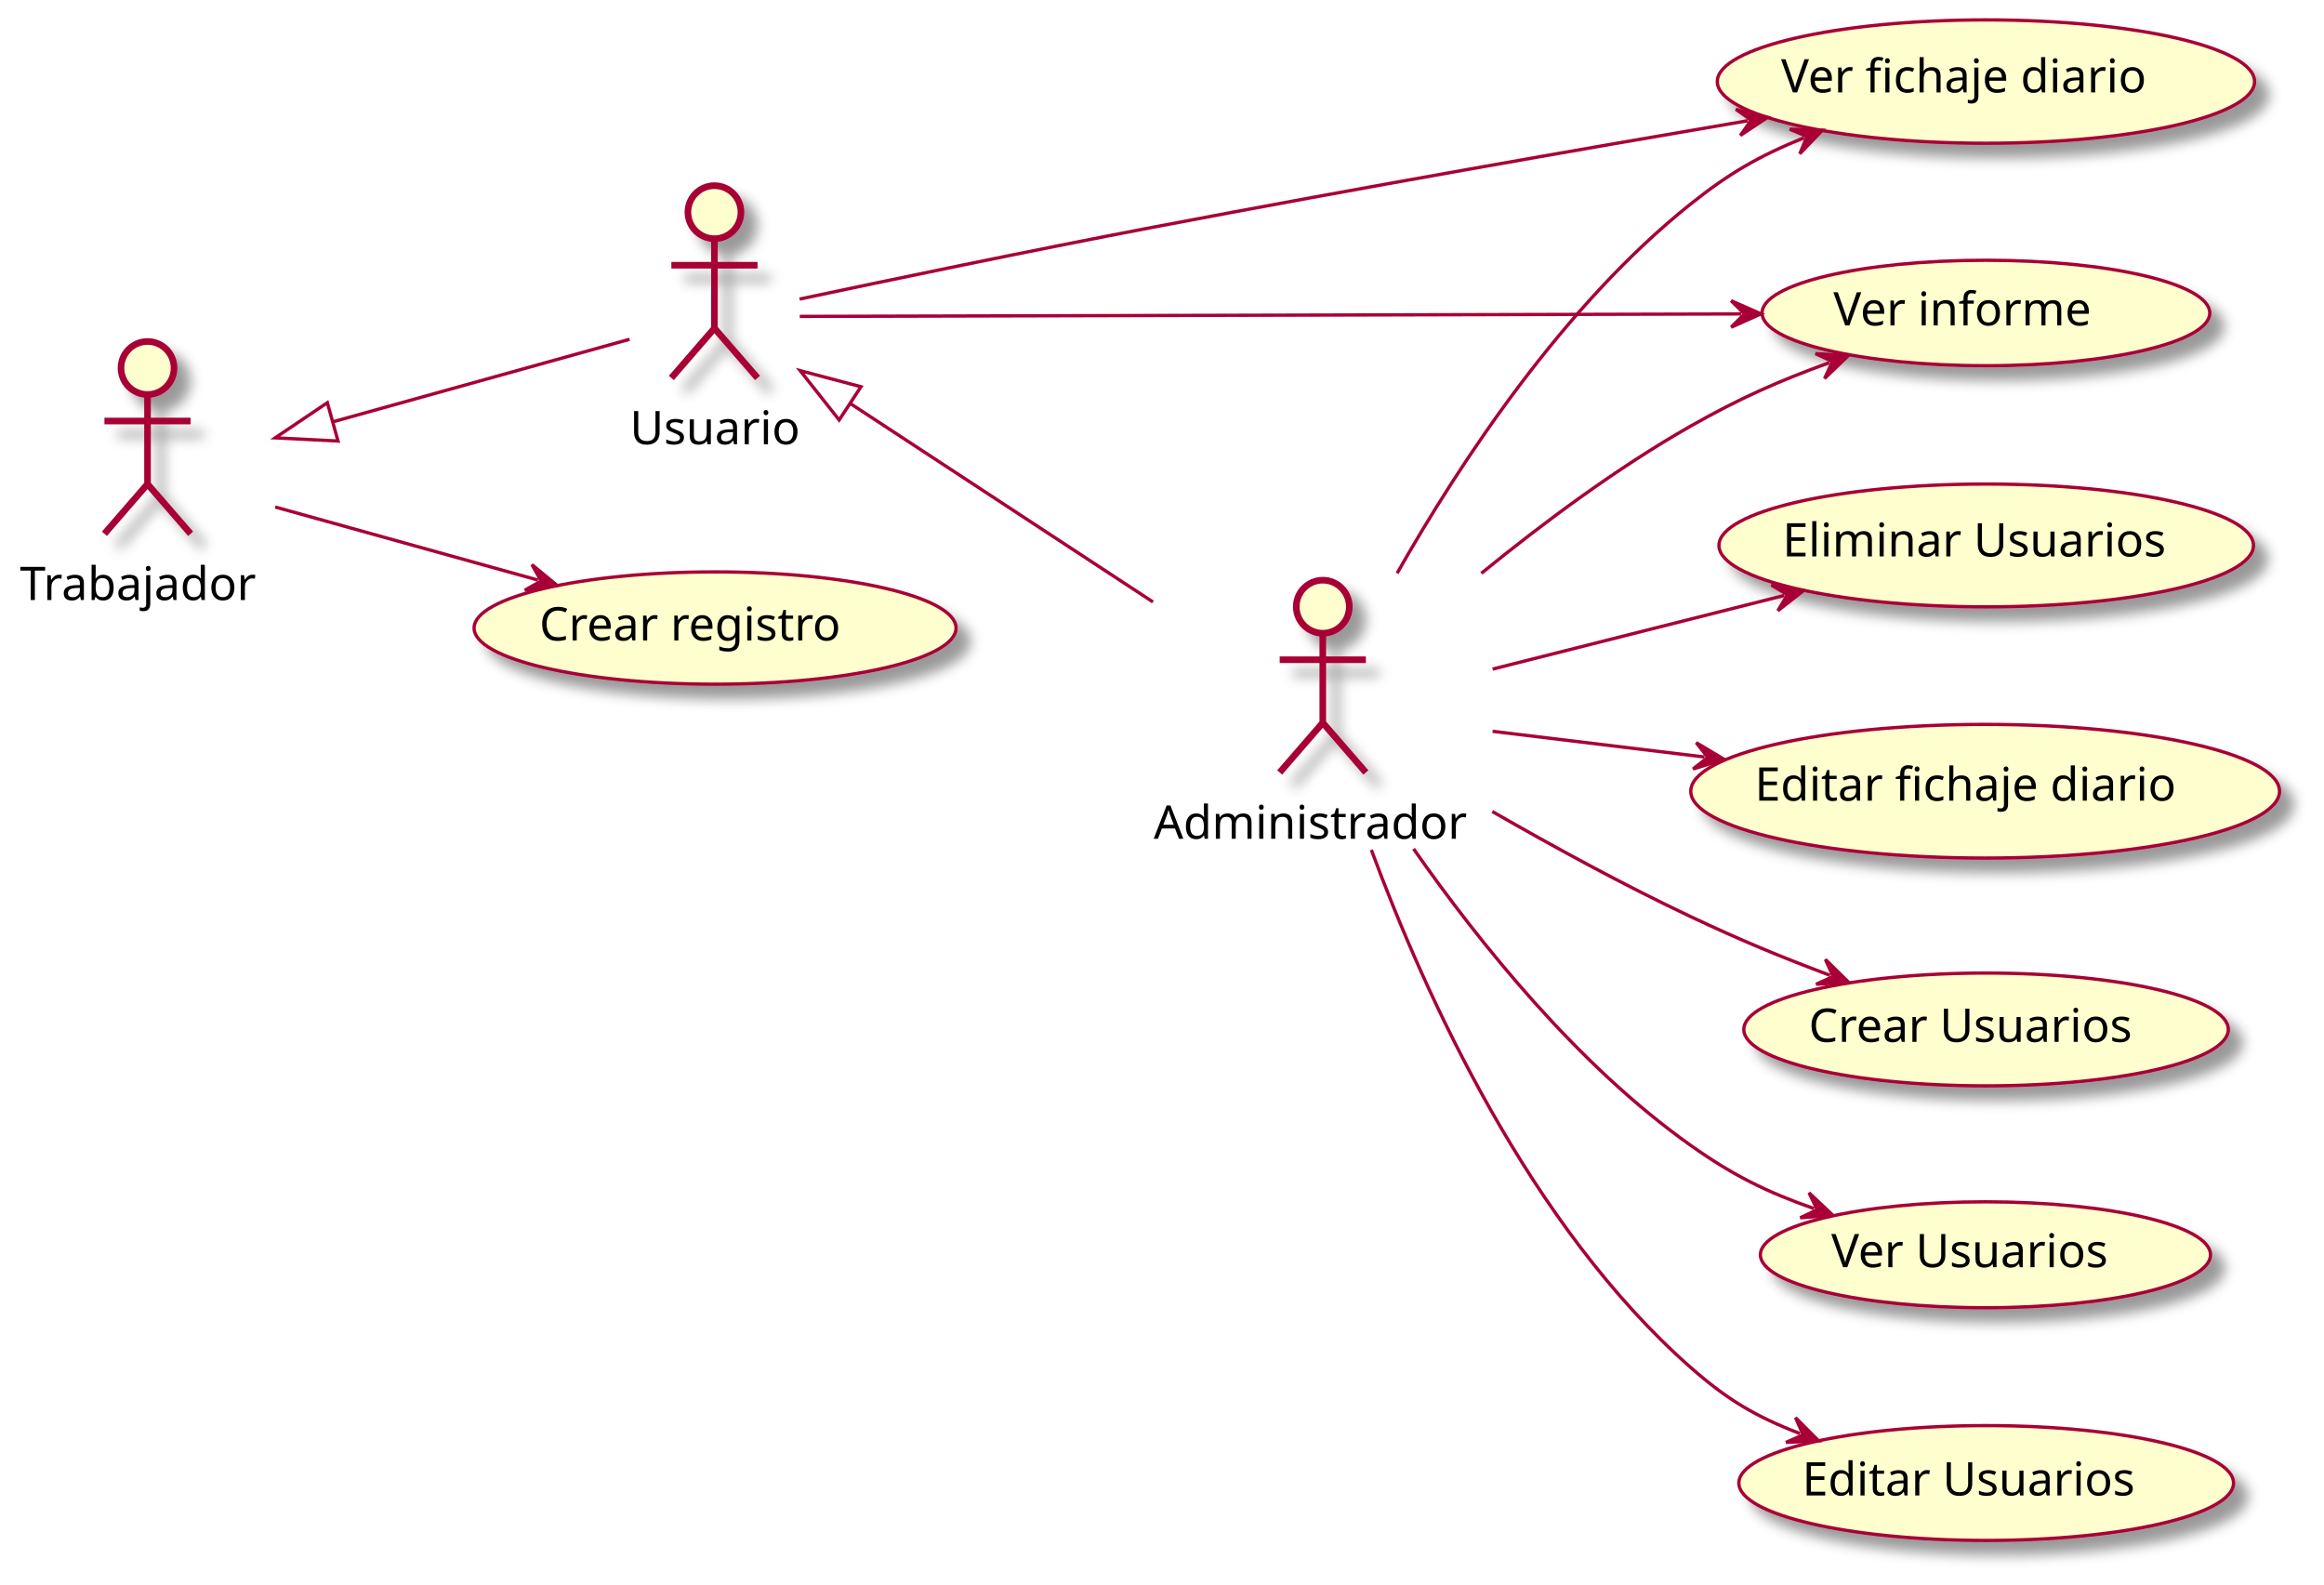
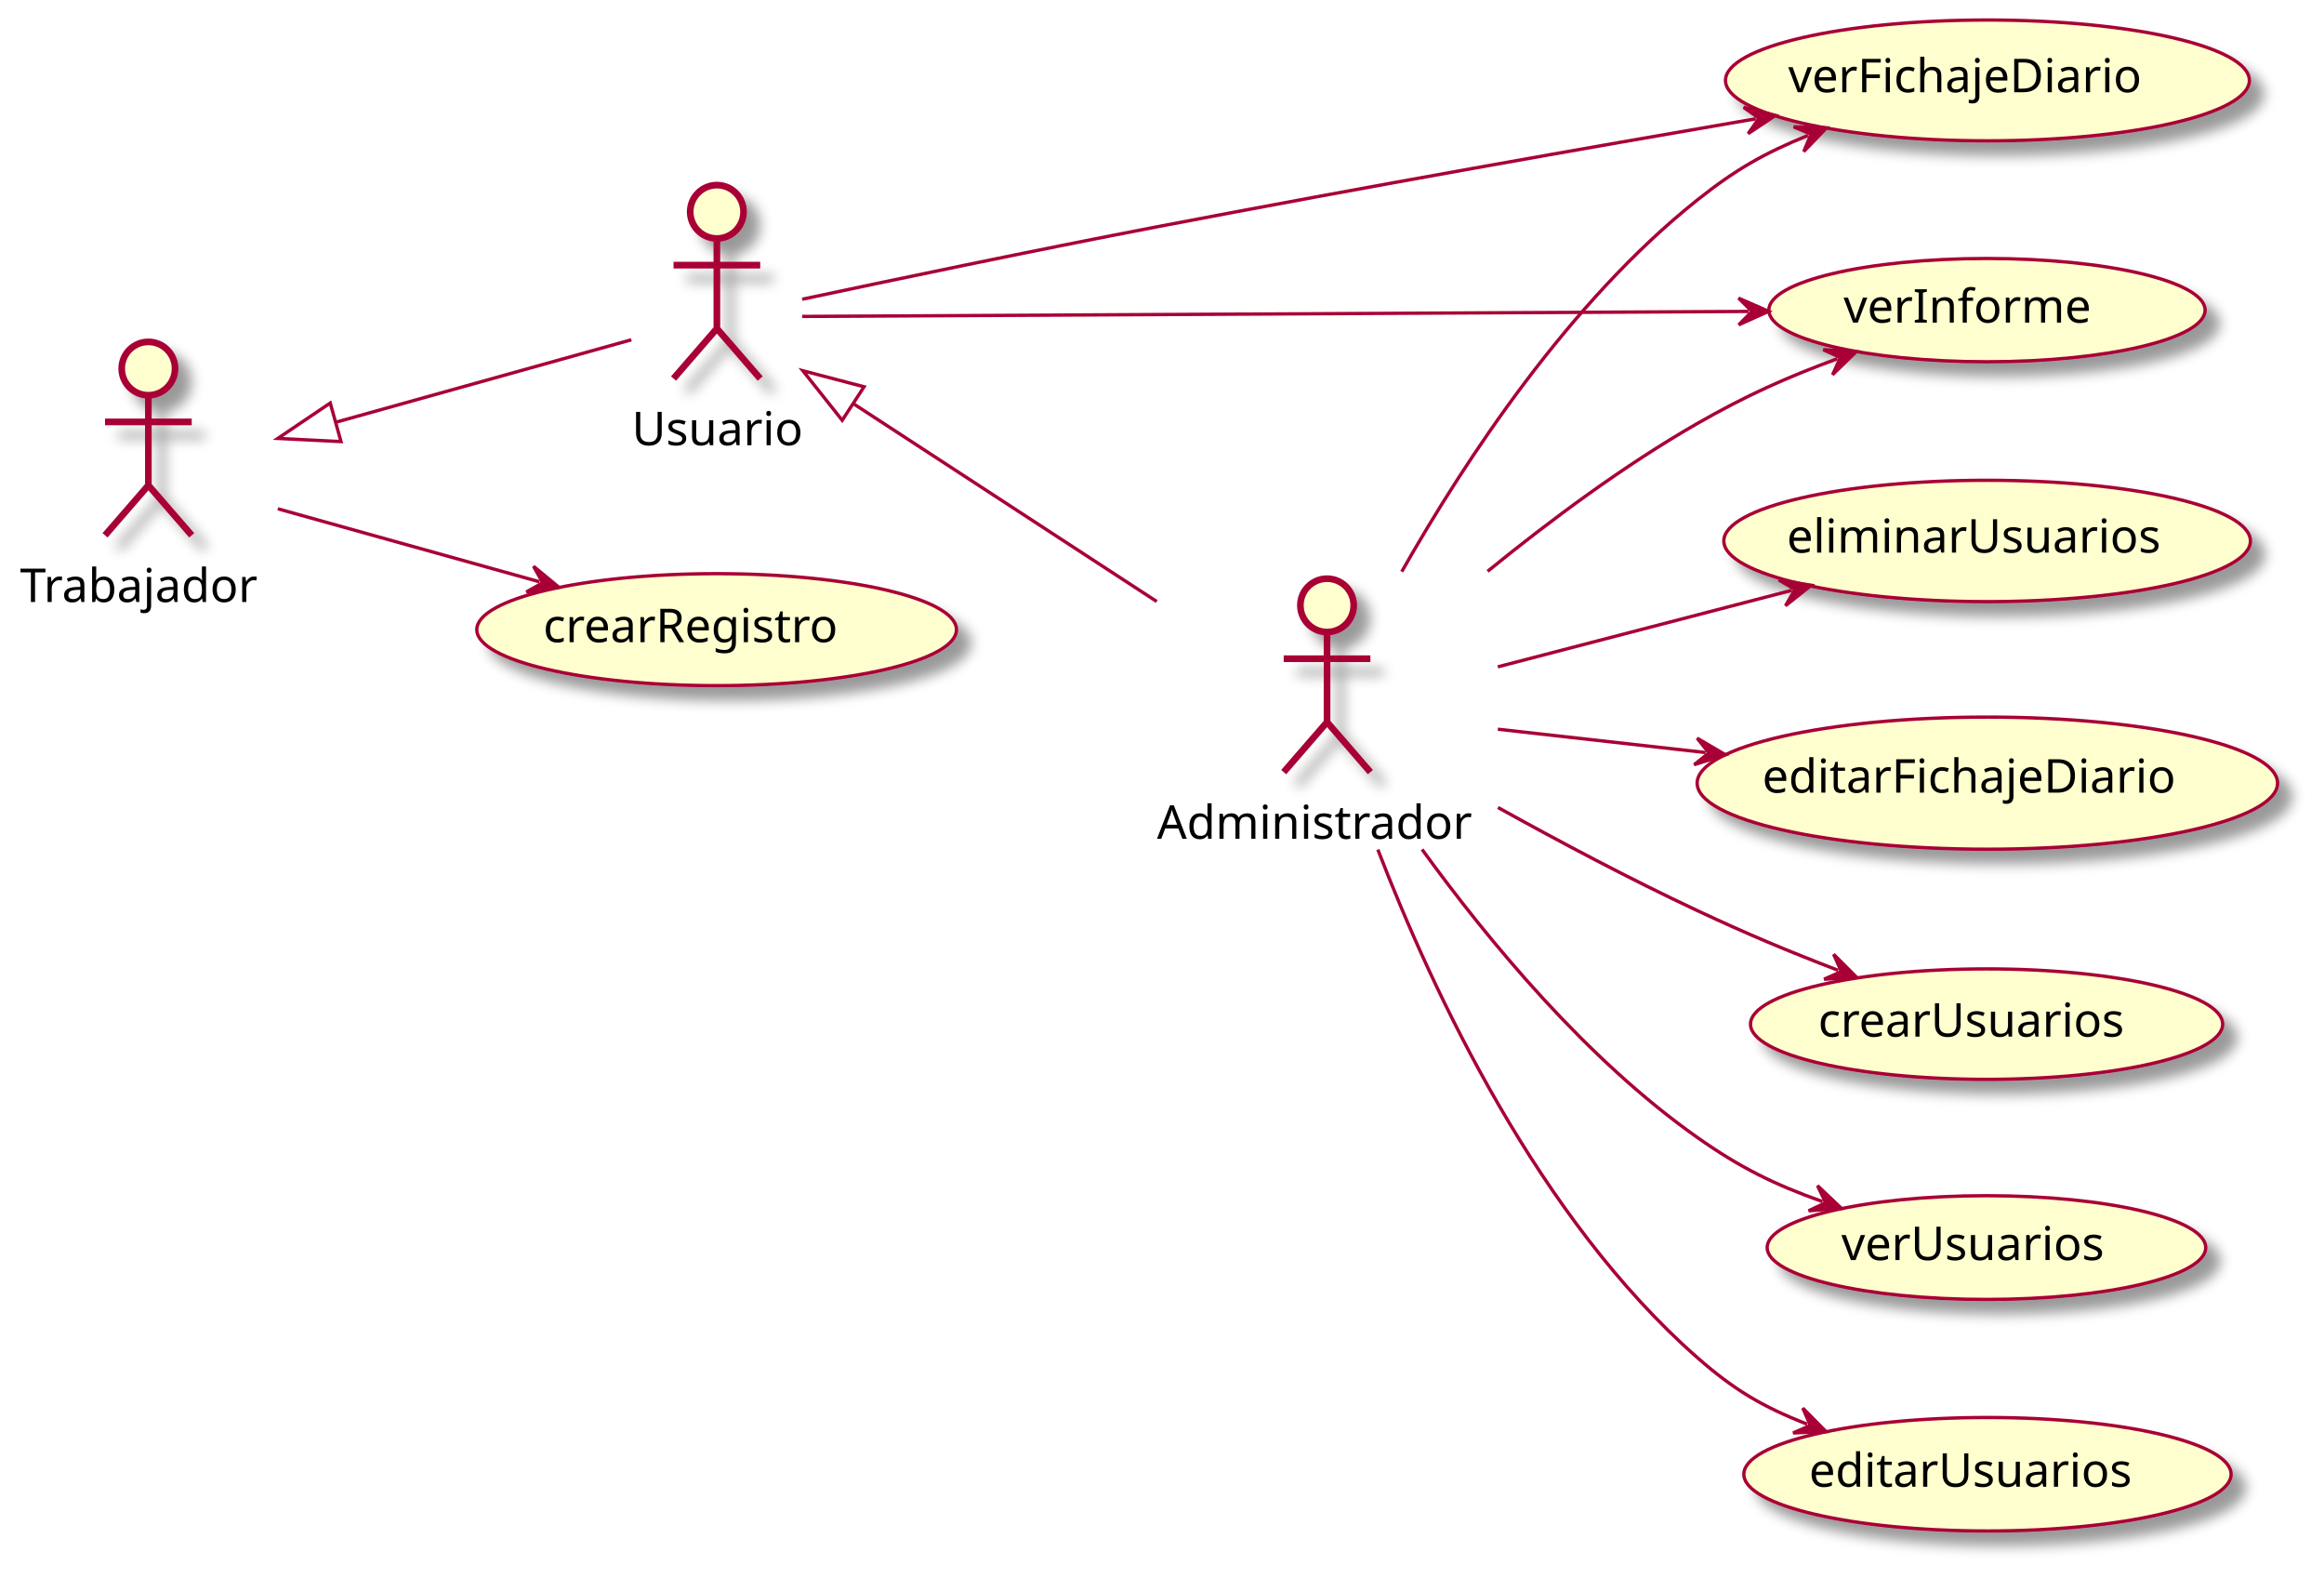
- <svg xmlns="http://www.w3.org/2000/svg" contentStyleType="text/css" height="478px" preserveAspectRatio="none" style="width:701px;height:478px;background:#FFFFFF;" version="1.1" viewBox="0 0 701 478" width="701px" zoomAndPan="magnify">
+ <svg xmlns="http://www.w3.org/2000/svg" contentStyleType="text/css" height="473px" preserveAspectRatio="none" style="width:697px;height:473px;background:#FFFFFF;" version="1.1" viewBox="0 0 697 473" width="697px" zoomAndPan="magnify">
  <defs>
-     <filter height="300%" id="fu84bj4c046wg" width="300%" x="-1" y="-1">
+     <filter height="300%" id="f1713cwzs7l3n6" width="300%" x="-1" y="-1">
      <feGaussianBlur result="blurOut" stdDeviation="2.0" />
      <feColorMatrix in="blurOut" result="blurOut2" type="matrix" values="0 0 0 0 0 0 0 0 0 0 0 0 0 0 0 0 0 0 .4 0" />
      <feOffset dx="4.0" dy="4.0" in="blurOut2" result="blurOut3" />
      <feBlend in="SourceGraphic" in2="blurOut3" mode="normal" />
    </filter>
  </defs>
  <g>
    <g id="elem_Usuario">
-       <ellipse cx="215.5" cy="64" fill="#FEFECE" filter="url(#fu84bj4c046wg)" rx="8" ry="8" style="stroke:#A80036;stroke-width:2.0;" />
-       <path d="M215.5,72 L215.5,99 M202.5,80 L228.5,80 M215.5,99 L202.5,114 M215.5,99 L228.5,114 " fill="none" filter="url(#fu84bj4c046wg)" style="stroke:#A80036;stroke-width:2.0;" />
-       <text fill="#000000" font-family="sans-serif" font-size="14" lengthAdjust="spacing" textLength="51" x="190" y="133.995">Usuario</text>
+       <ellipse cx="215" cy="63.5" fill="#FEFECE" filter="url(#f1713cwzs7l3n6)" rx="8" ry="8" style="stroke:#A80036;stroke-width:2.0;" />
+       <path d="M215,71.5 L215,98.5 M202,79.5 L228,79.5 M215,98.5 L202,113.5 M215,98.5 L228,113.5 " fill="none" filter="url(#f1713cwzs7l3n6)" style="stroke:#A80036;stroke-width:2.0;" />
+       <text fill="#000000" font-family="sans-serif" font-size="14" lengthAdjust="spacing" textLength="51" x="189.5" y="133.495">Usuario</text>
    </g>
    <g id="elem_Trabajador">
-       <ellipse cx="44.5" cy="111" fill="#FEFECE" filter="url(#fu84bj4c046wg)" rx="8" ry="8" style="stroke:#A80036;stroke-width:2.0;" />
-       <path d="M44.5,119 L44.5,146 M31.5,127 L57.5,127 M44.5,146 L31.5,161 M44.5,146 L57.5,161 " fill="none" filter="url(#fu84bj4c046wg)" style="stroke:#A80036;stroke-width:2.0;" />
-       <text fill="#000000" font-family="sans-serif" font-size="14" lengthAdjust="spacing" textLength="77" x="6" y="180.995">Trabajador</text>
+       <ellipse cx="44.5" cy="110.5" fill="#FEFECE" filter="url(#f1713cwzs7l3n6)" rx="8" ry="8" style="stroke:#A80036;stroke-width:2.0;" />
+       <path d="M44.5,118.5 L44.5,145.5 M31.5,126.5 L57.5,126.5 M44.5,145.5 L31.5,160.5 M44.5,145.5 L57.5,160.5 " fill="none" filter="url(#f1713cwzs7l3n6)" style="stroke:#A80036;stroke-width:2.0;" />
+       <text fill="#000000" font-family="sans-serif" font-size="14" lengthAdjust="spacing" textLength="77" x="6" y="180.495">Trabajador</text>
    </g>
    <g id="elem_Administrador">
-       <ellipse cx="399" cy="183" fill="#FEFECE" filter="url(#fu84bj4c046wg)" rx="8" ry="8" style="stroke:#A80036;stroke-width:2.0;" />
-       <path d="M399,191 L399,218 M386,199 L412,199 M399,218 L386,233 M399,218 L412,233 " fill="none" filter="url(#fu84bj4c046wg)" style="stroke:#A80036;stroke-width:2.0;" />
-       <text fill="#000000" font-family="sans-serif" font-size="14" lengthAdjust="spacing" textLength="102" x="348" y="252.995">Administrador</text>
+       <ellipse cx="398" cy="181.5" fill="#FEFECE" filter="url(#f1713cwzs7l3n6)" rx="8" ry="8" style="stroke:#A80036;stroke-width:2.0;" />
+       <path d="M398,189.5 L398,216.5 M385,197.5 L411,197.5 M398,216.5 L385,231.5 M398,216.5 L411,231.5 " fill="none" filter="url(#f1713cwzs7l3n6)" style="stroke:#A80036;stroke-width:2.0;" />
+       <text fill="#000000" font-family="sans-serif" font-size="14" lengthAdjust="spacing" textLength="102" x="347" y="251.495">Administrador</text>
    </g>
-     <g id="elem_Crear registro">
-       <ellipse cx="215.687" cy="189.437" fill="#FEFECE" filter="url(#fu84bj4c046wg)" rx="72.687" ry="16.937" style="stroke:#A80036;stroke-width:1.0;" />
-       <text fill="#000000" font-family="sans-serif" font-size="14" lengthAdjust="spacing" textLength="100" x="162.687" y="193.185">Crear registro</text>
+     <g id="elem_crearRegistro">
+       <ellipse cx="214.929" cy="188.786" fill="#FEFECE" filter="url(#f1713cwzs7l3n6)" rx="71.929" ry="16.786" style="stroke:#A80036;stroke-width:1.0;" />
+       <text fill="#000000" font-family="sans-serif" font-size="14" lengthAdjust="spacing" textLength="98" x="162.929" y="192.533">crearRegistro</text>
    </g>
-     <g id="elem_Ver fichaje diario">
-       <ellipse cx="599.027" cy="24.605" fill="#FEFECE" filter="url(#fu84bj4c046wg)" rx="81.027" ry="18.605" style="stroke:#A80036;stroke-width:1.0;" />
-       <text fill="#000000" font-family="sans-serif" font-size="14" lengthAdjust="spacing" textLength="121" x="537.241" y="27.872">Ver fichaje diario</text>
+     <g id="elem_verFichajeDiario">
+       <ellipse cx="596.059" cy="24.112" fill="#FEFECE" filter="url(#f1713cwzs7l3n6)" rx="78.559" ry="18.112" style="stroke:#A80036;stroke-width:1.0;" />
+       <text fill="#000000" font-family="sans-serif" font-size="14" lengthAdjust="spacing" textLength="115" x="536.333" y="27.652">verFichajeDiario</text>
    </g>
-     <g id="elem_Ver informe">
-       <ellipse cx="599.023" cy="94.405" fill="#FEFECE" filter="url(#fu84bj4c046wg)" rx="67.523" ry="15.905" style="stroke:#A80036;stroke-width:1.0;" />
-       <text fill="#000000" font-family="sans-serif" font-size="14" lengthAdjust="spacing" textLength="86" x="553.023" y="98.152">Ver informe</text>
+     <g id="elem_verInforme">
+       <ellipse cx="595.92" cy="92.984" fill="#FEFECE" filter="url(#f1713cwzs7l3n6)" rx="65.42" ry="15.484" style="stroke:#A80036;stroke-width:1.0;" />
+       <text fill="#000000" font-family="sans-serif" font-size="14" lengthAdjust="spacing" textLength="80" x="552.92" y="96.732">verInforme</text>
    </g>
-     <g id="elem_Editar fichaje diario">
-       <ellipse cx="598.792" cy="238.658" fill="#FEFECE" filter="url(#fu84bj4c046wg)" rx="88.791" ry="20.158" style="stroke:#A80036;stroke-width:1.0;" />
-       <text fill="#000000" font-family="sans-serif" font-size="14" lengthAdjust="spacing" textLength="139" x="529.292" y="241.505">Editar fichaje diario</text>
+     <g id="elem_editarFichajeDiario">
+       <ellipse cx="596.037" cy="234.807" fill="#FEFECE" filter="url(#f1713cwzs7l3n6)" rx="87.037" ry="19.807" style="stroke:#A80036;stroke-width:1.0;" />
+       <text fill="#000000" font-family="sans-serif" font-size="14" lengthAdjust="spacing" textLength="135" x="528.537" y="237.654">editarFichajeDiario</text>
    </g>
-     <g id="elem_Crear Usuarios">
-       <ellipse cx="599.068" cy="310.514" fill="#FEFECE" filter="url(#fu84bj4c046wg)" rx="73.068" ry="17.014" style="stroke:#A80036;stroke-width:1.0;" />
-       <text fill="#000000" font-family="sans-serif" font-size="14" lengthAdjust="spacing" textLength="101" x="545.568" y="314.261">Crear Usuarios</text>
+     <g id="elem_crearUsuarios">
+       <ellipse cx="595.805" cy="307.061" fill="#FEFECE" filter="url(#f1713cwzs7l3n6)" rx="70.805" ry="16.561" style="stroke:#A80036;stroke-width:1.0;" />
+       <text fill="#000000" font-family="sans-serif" font-size="14" lengthAdjust="spacing" textLength="95" x="545.305" y="310.808">crearUsuarios</text>
    </g>
-     <g id="elem_Ver Usuarios">
-       <ellipse cx="598.881" cy="378.476" fill="#FEFECE" filter="url(#fu84bj4c046wg)" rx="67.881" ry="15.976" style="stroke:#A80036;stroke-width:1.0;" />
-       <text fill="#000000" font-family="sans-serif" font-size="14" lengthAdjust="spacing" textLength="87" x="552.381" y="382.224">Ver Usuarios</text>
+     <g id="elem_verUsuarios">
+       <ellipse cx="595.765" cy="374.053" fill="#FEFECE" filter="url(#f1713cwzs7l3n6)" rx="65.766" ry="15.553" style="stroke:#A80036;stroke-width:1.0;" />
+       <text fill="#000000" font-family="sans-serif" font-size="14" lengthAdjust="spacing" textLength="81" x="552.265" y="377.801">verUsuarios</text>
    </g>
-     <g id="elem_Editar Usuarios">
-       <ellipse cx="599.107" cy="447.321" fill="#FEFECE" filter="url(#fu84bj4c046wg)" rx="74.607" ry="17.321" style="stroke:#A80036;stroke-width:1.0;" />
-       <text fill="#000000" font-family="sans-serif" font-size="14" lengthAdjust="spacing" textLength="105" x="543.607" y="451.069">Editar Usuarios</text>
+     <g id="elem_editarUsuarios">
+       <ellipse cx="596.068" cy="442.014" fill="#FEFECE" filter="url(#f1713cwzs7l3n6)" rx="73.068" ry="17.014" style="stroke:#A80036;stroke-width:1.0;" />
+       <text fill="#000000" font-family="sans-serif" font-size="14" lengthAdjust="spacing" textLength="101" x="542.568" y="445.761">editarUsuarios</text>
    </g>
-     <g id="elem_Eliminar Usuarios">
-       <ellipse cx="599.111" cy="164.522" fill="#FEFECE" filter="url(#fu84bj4c046wg)" rx="80.611" ry="18.522" style="stroke:#A80036;stroke-width:1.0;" />
-       <text fill="#000000" font-family="sans-serif" font-size="14" lengthAdjust="spacing" textLength="120" x="537.673" y="167.835">Eliminar Usuarios</text>
+     <g id="elem_eliminarUsuarios">
+       <ellipse cx="595.965" cy="162.193" fill="#FEFECE" filter="url(#f1713cwzs7l3n6)" rx="78.965" ry="18.193" style="stroke:#A80036;stroke-width:1.0;" />
+       <text fill="#000000" font-family="sans-serif" font-size="14" lengthAdjust="spacing" textLength="116" x="535.9" y="165.689">eliminarUsuarios</text>
    </g>
    <g id="link_Trabajador_Usuario">
-       <path d="M100.348,127.246 C132.925,118.186 161.823,110.15 189.901,102.341 " fill="none" id="Trabajador-backto-Usuario" style="stroke:#A80036;stroke-width:1.0;" />
-       <polygon fill="none" points="83.007,132.069,101.956,133.027,98.741,121.465,83.007,132.069" style="stroke:#A80036;stroke-width:1.0;" />
+       <path d="M100.653,126.616 C133.061,117.577 161.462,109.655 189.348,101.876 " fill="none" id="Trabajador-backto-Usuario" style="stroke:#A80036;stroke-width:1.0;" />
+       <polygon fill="none" points="83.315,131.452,102.265,132.396,99.041,120.837,83.315,131.452" style="stroke:#A80036;stroke-width:1.0;" />
    </g>
    <g id="link_Usuario_Administrador">
-       <path d="M256.409,121.666 C283.691,139.553 313.156,158.873 347.774,181.57 " fill="none" id="Usuario-backto-Administrador" style="stroke:#A80036;stroke-width:1.0;" />
-       <polygon fill="none" points="241.356,111.797,253.119,126.684,259.699,116.649,241.356,111.797" style="stroke:#A80036;stroke-width:1.0;" />
+       <path d="M255.867,120.99 C283.072,138.727 312.39,157.84 346.913,180.346 " fill="none" id="Usuario-backto-Administrador" style="stroke:#A80036;stroke-width:1.0;" />
+       <polygon fill="none" points="240.788,111.16,252.59,126.017,259.143,115.964,240.788,111.16" style="stroke:#A80036;stroke-width:1.0;" />
    </g>
-     <g id="link_Trabajador_Crear registro">
-       <path d="M83.007,152.931 C108.095,159.908 135.507,167.531 162.267,174.973 " fill="none" id="Trabajador-to-Crear registro" style="stroke:#A80036;stroke-width:1.0;" />
-       <polygon fill="#A80036" points="168.048,176.581,160.449,170.316,163.231,175.241,158.305,178.023,168.048,176.581" style="stroke:#A80036;stroke-width:1.0;" />
+     <g id="link_Trabajador_crearRegistro">
+       <path d="M83.315,152.548 C108.251,159.503 135.302,167.049 161.818,174.445 " fill="none" id="Trabajador-to-crearRegistro" style="stroke:#A80036;stroke-width:1.0;" />
+       <polygon fill="#A80036" points="167.597,176.057,160.003,169.786,162.781,174.714,157.853,177.492,167.597,176.057" style="stroke:#A80036;stroke-width:1.0;" />
    </g>
-     <g id="link_Usuario_Ver fichaje diario">
-       <path d="M241.18,90.215 C267.575,84.614 310.683,75.613 348,68.5 C410.771,56.534 476.723,45.017 527.244,36.403 " fill="none" id="Usuario-to-Ver fichaje diario" style="stroke:#A80036;stroke-width:1.0;" />
-       <polygon fill="#A80036" points="533.159,35.394,523.615,32.964,528.23,36.234,524.959,40.85,533.159,35.394" style="stroke:#A80036;stroke-width:1.0;" />
+     <g id="link_Usuario_verFichajeDiario">
+       <path d="M240.587,89.721 C266.882,84.124 309.827,75.127 347,68 C410.023,55.917 476.372,44.244 526.572,35.615 " fill="none" id="Usuario-to-verFichajeDiario" style="stroke:#A80036;stroke-width:1.0;" />
+       <polygon fill="#A80036" points="532.485,34.599,522.938,32.181,527.557,35.446,524.293,40.066,532.485,34.599" style="stroke:#A80036;stroke-width:1.0;" />
    </g>
-     <g id="link_Usuario_Ver informe">
-       <path d="M241.237,95.435 C299.11,95.283 438.939,94.917 525.178,94.691 " fill="none" id="Usuario-to-Ver informe" style="stroke:#A80036;stroke-width:1.0;" />
-       <polygon fill="#A80036" points="531.178,94.675,522.168,90.699,526.178,94.688,522.188,98.699,531.178,94.675" style="stroke:#A80036;stroke-width:1.0;" />
+     <g id="link_Usuario_verInforme">
+       <path d="M240.575,94.87 C298.479,94.565 439.013,93.823 524.44,93.373 " fill="none" id="Usuario-to-verInforme" style="stroke:#A80036;stroke-width:1.0;" />
+       <polygon fill="#A80036" points="530.44,93.341,521.419,89.388,525.44,93.367,521.461,97.388,530.44,93.341" style="stroke:#A80036;stroke-width:1.0;" />
    </g>
-     <g id="link_Administrador_Ver fichaje diario">
-       <path d="M421.412,172.917 C440.659,139.036 471.747,91.977 510,61.5 C521.666,52.205 530.453,47.145 544.145,41.544 " fill="none" id="Administrador-to-Ver fichaje diario" style="stroke:#A80036;stroke-width:1.0;" />
-       <polygon fill="#A80036" points="549.698,39.272,539.854,38.977,545.07,41.165,542.883,46.382,549.698,39.272" style="stroke:#A80036;stroke-width:1.0;" />
+     <g id="link_Administrador_verFichajeDiario">
+       <path d="M420.399,171.401 C439.639,137.511 470.723,90.447 509,60 C520.401,50.932 528.857,46.053 542.238,40.604 " fill="none" id="Administrador-to-verFichajeDiario" style="stroke:#A80036;stroke-width:1.0;" />
+       <polygon fill="#A80036" points="547.795,38.341,537.951,38.031,543.164,40.227,540.968,45.44,547.795,38.341" style="stroke:#A80036;stroke-width:1.0;" />
    </g>
-     <g id="link_Administrador_Editar fichaje diario">
-       <path d="M450.22,220.587 C471.415,223.156 490.631,225.486 514.139,228.335 " fill="none" id="Administrador-to-Editar fichaje diario" style="stroke:#A80036;stroke-width:1.0;" />
-       <polygon fill="#A80036" points="520.095,229.057,511.642,224.003,515.131,228.455,510.679,231.945,520.095,229.057" style="stroke:#A80036;stroke-width:1.0;" />
+     <g id="link_Administrador_editarFichajeDiario">
+       <path d="M449.22,218.637 C469.977,220.967 488.557,223.052 511.526,225.631 " fill="none" id="Administrador-to-editarFichajeDiario" style="stroke:#A80036;stroke-width:1.0;" />
+       <polygon fill="#A80036" points="517.489,226.3,508.991,221.321,512.52,225.742,508.099,229.271,517.489,226.3" style="stroke:#A80036;stroke-width:1.0;" />
    </g>
-     <g id="link_Administrador_Ver informe">
-       <path d="M446.828,172.926 C465.594,157.627 487.968,141.002 510,128.5 C524.815,120.094 536.477,114.956 551.799,109.385 " fill="none" id="Administrador-to-Ver informe" style="stroke:#A80036;stroke-width:1.0;" />
-       <polygon fill="#A80036" points="557.438,107.335,547.613,106.651,552.739,109.043,550.347,114.17,557.438,107.335" style="stroke:#A80036;stroke-width:1.0;" />
+     <g id="link_Administrador_verInforme">
+       <path d="M446.149,171.297 C464.866,156.069 487.122,139.527 509,127 C523.908,118.464 535.75,113.205 551.037,107.552 " fill="none" id="Administrador-to-verInforme" style="stroke:#A80036;stroke-width:1.0;" />
+       <polygon fill="#A80036" points="556.664,105.471,546.835,104.841,551.974,107.205,549.61,112.344,556.664,105.471" style="stroke:#A80036;stroke-width:1.0;" />
    </g>
-     <g id="link_Administrador_Crear Usuarios">
-       <path d="M450.123,244.77 C468.631,255.406 489.977,267.05 510,276.5 C525.256,283.7 536.864,288.501 552.004,294.189 " fill="none" id="Administrador-to-Crear Usuarios" style="stroke:#A80036;stroke-width:1.0;" />
-       <polygon fill="#A80036" points="557.621,296.299,550.603,289.389,552.94,294.541,547.789,296.878,557.621,296.299" style="stroke:#A80036;stroke-width:1.0;" />
+     <g id="link_Administrador_crearUsuarios">
+       <path d="M449.261,242.105 C467.783,252.379 489.102,263.683 509,273 C524.412,280.217 536.206,285.131 551.298,290.938 " fill="none" id="Administrador-to-crearUsuarios" style="stroke:#A80036;stroke-width:1.0;" />
+       <polygon fill="#A80036" points="556.898,293.093,549.935,286.128,552.231,291.298,547.062,293.594,556.898,293.093" style="stroke:#A80036;stroke-width:1.0;" />
    </g>
-     <g id="link_Administrador_Ver Usuarios">
-       <path d="M426.379,256.029 C446.339,284.566 476.054,321.494 510,345.5 C522.789,354.544 532.702,359.454 547.172,364.548 " fill="none" id="Administrador-to-Ver Usuarios" style="stroke:#A80036;stroke-width:1.0;" />
-       <polygon fill="#A80036" points="552.831,366.54,545.67,359.779,548.115,364.88,543.013,367.325,552.831,366.54" style="stroke:#A80036;stroke-width:1.0;" />
+     <g id="link_Administrador_verUsuarios">
+       <path d="M426.497,254.674 C446.56,282.339 475.942,317.716 509,341 C521.944,350.117 532.085,355.108 546.589,360.265 " fill="none" id="Administrador-to-verUsuarios" style="stroke:#A80036;stroke-width:1.0;" />
+       <polygon fill="#A80036" points="552.242,362.276,545.102,355.491,547.531,360.6,542.422,363.029,552.242,362.276" style="stroke:#A80036;stroke-width:1.0;" />
    </g>
-     <g id="link_Administrador_Editar Usuarios">
-       <path d="M413.642,256.339 C430.042,300.637 461.563,369.921 510,412.5 C520.99,422.161 529.379,427.171 542.948,432.419 " fill="none" id="Administrador-to-Editar Usuarios" style="stroke:#A80036;stroke-width:1.0;" />
-       <polygon fill="#A80036" points="548.544,434.584,541.593,427.606,543.881,432.78,538.707,435.067,548.544,434.584" style="stroke:#A80036;stroke-width:1.0;" />
+     <g id="link_Administrador_editarUsuarios">
+       <path d="M413.231,254.717 C429.954,298.089 461.584,365.351 509,407 C520.021,416.681 528.484,421.719 542.021,427.005 " fill="none" id="Administrador-to-editarUsuarios" style="stroke:#A80036;stroke-width:1.0;" />
+       <polygon fill="#A80036" points="547.61,429.188,540.682,422.188,542.953,427.369,537.771,429.64,547.61,429.188" style="stroke:#A80036;stroke-width:1.0;" />
    </g>
-     <g id="link_Administrador_Eliminar Usuarios">
-       <path d="M450.22,201.818 C478.862,194.585 508.95,186.987 538.196,179.602 " fill="none" id="Administrador-to-Eliminar Usuarios" style="stroke:#A80036;stroke-width:1.0;" />
-       <polygon fill="#A80036" points="544.013,178.133,534.308,176.458,539.165,179.357,536.266,184.215,544.013,178.133" style="stroke:#A80036;stroke-width:1.0;" />
+     <g id="link_Administrador_eliminarUsuarios">
+       <path d="M449.22,199.932 C478.03,192.436 508.325,184.553 537.395,176.989 " fill="none" id="Administrador-to-eliminarUsuarios" style="stroke:#A80036;stroke-width:1.0;" />
+       <polygon fill="#A80036" points="543.202,175.478,533.485,173.873,538.363,176.737,535.499,181.615,543.202,175.478" style="stroke:#A80036;stroke-width:1.0;" />
    </g>
  </g>
</svg>
